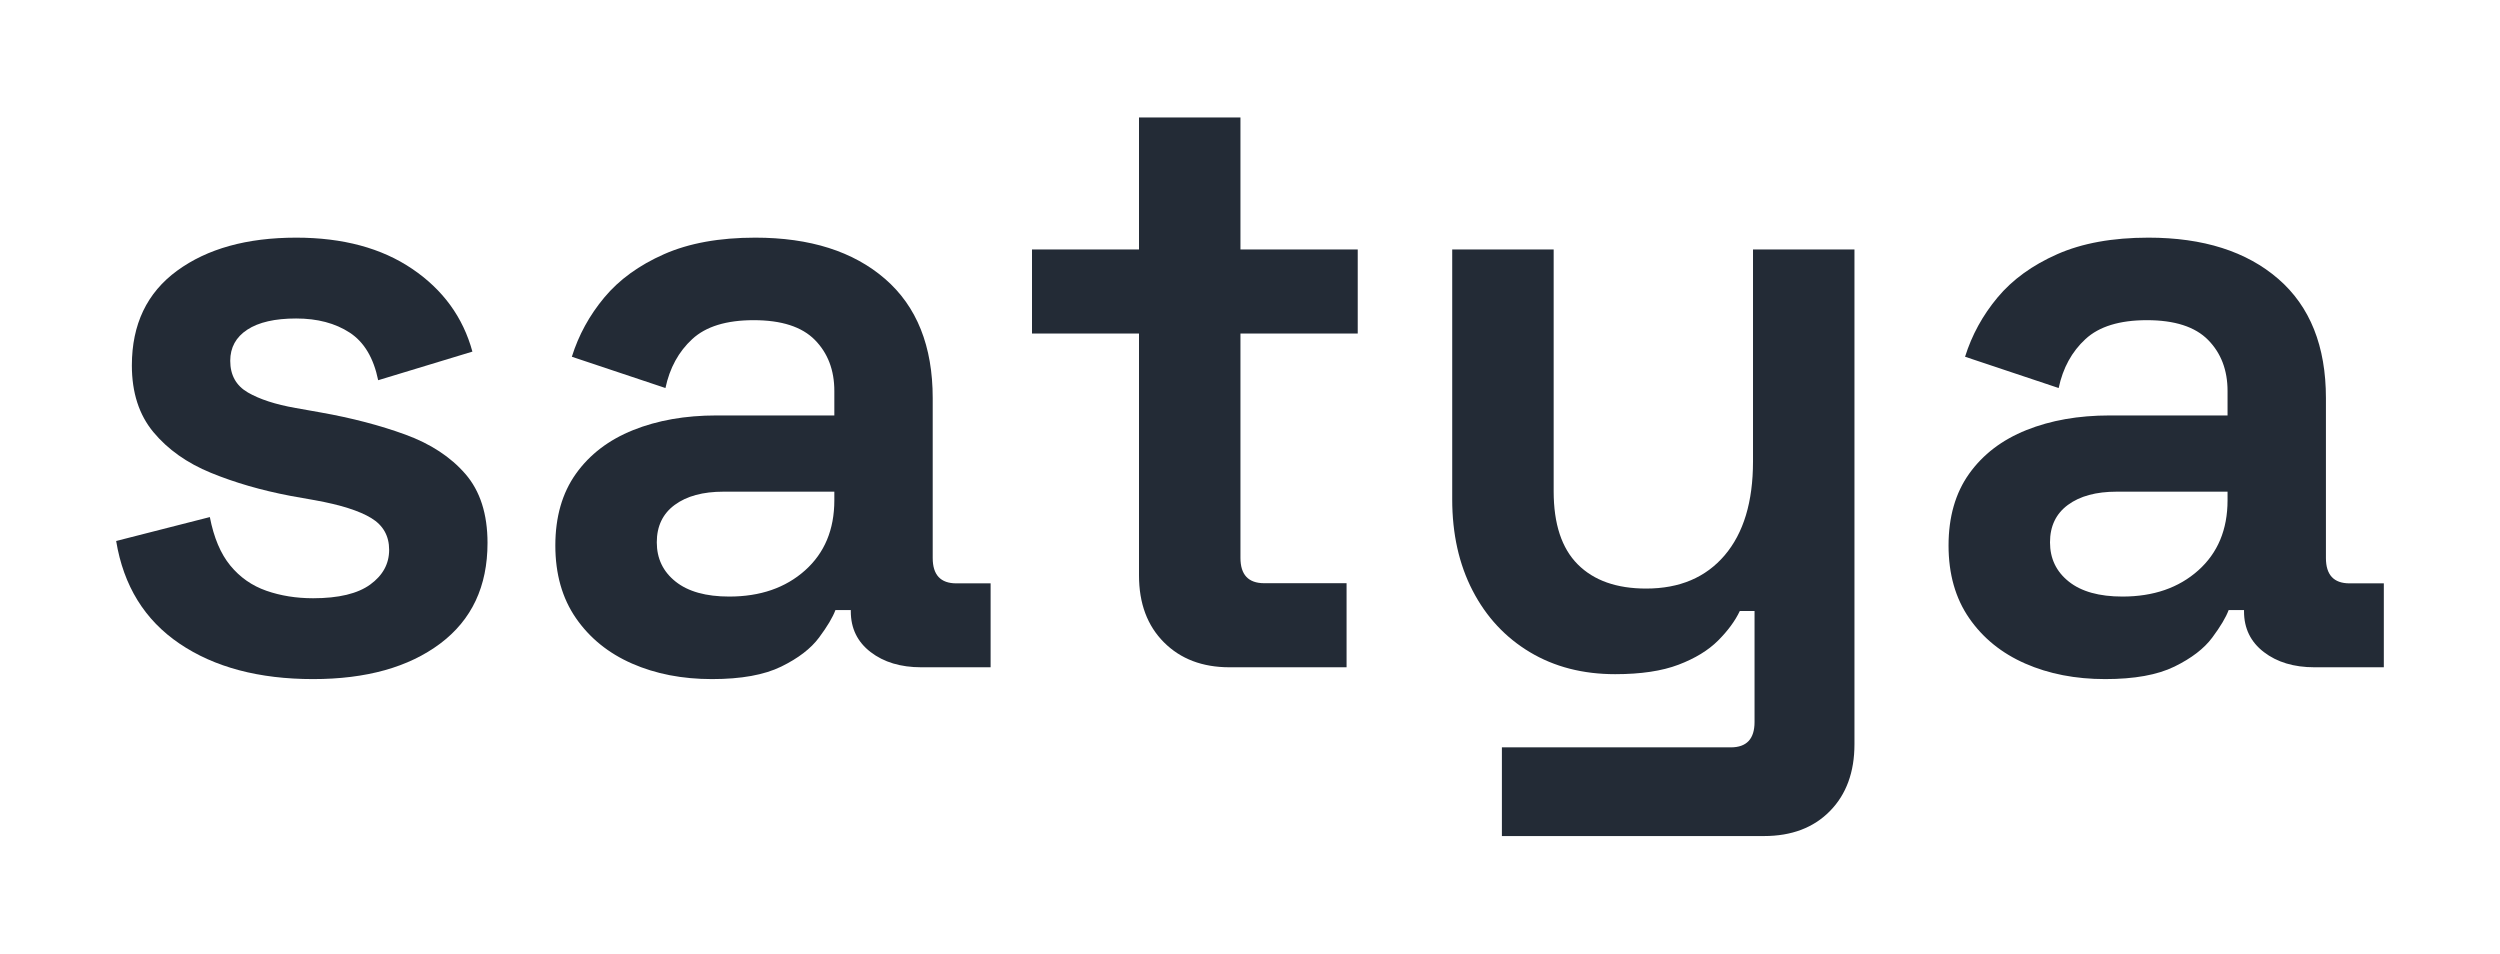
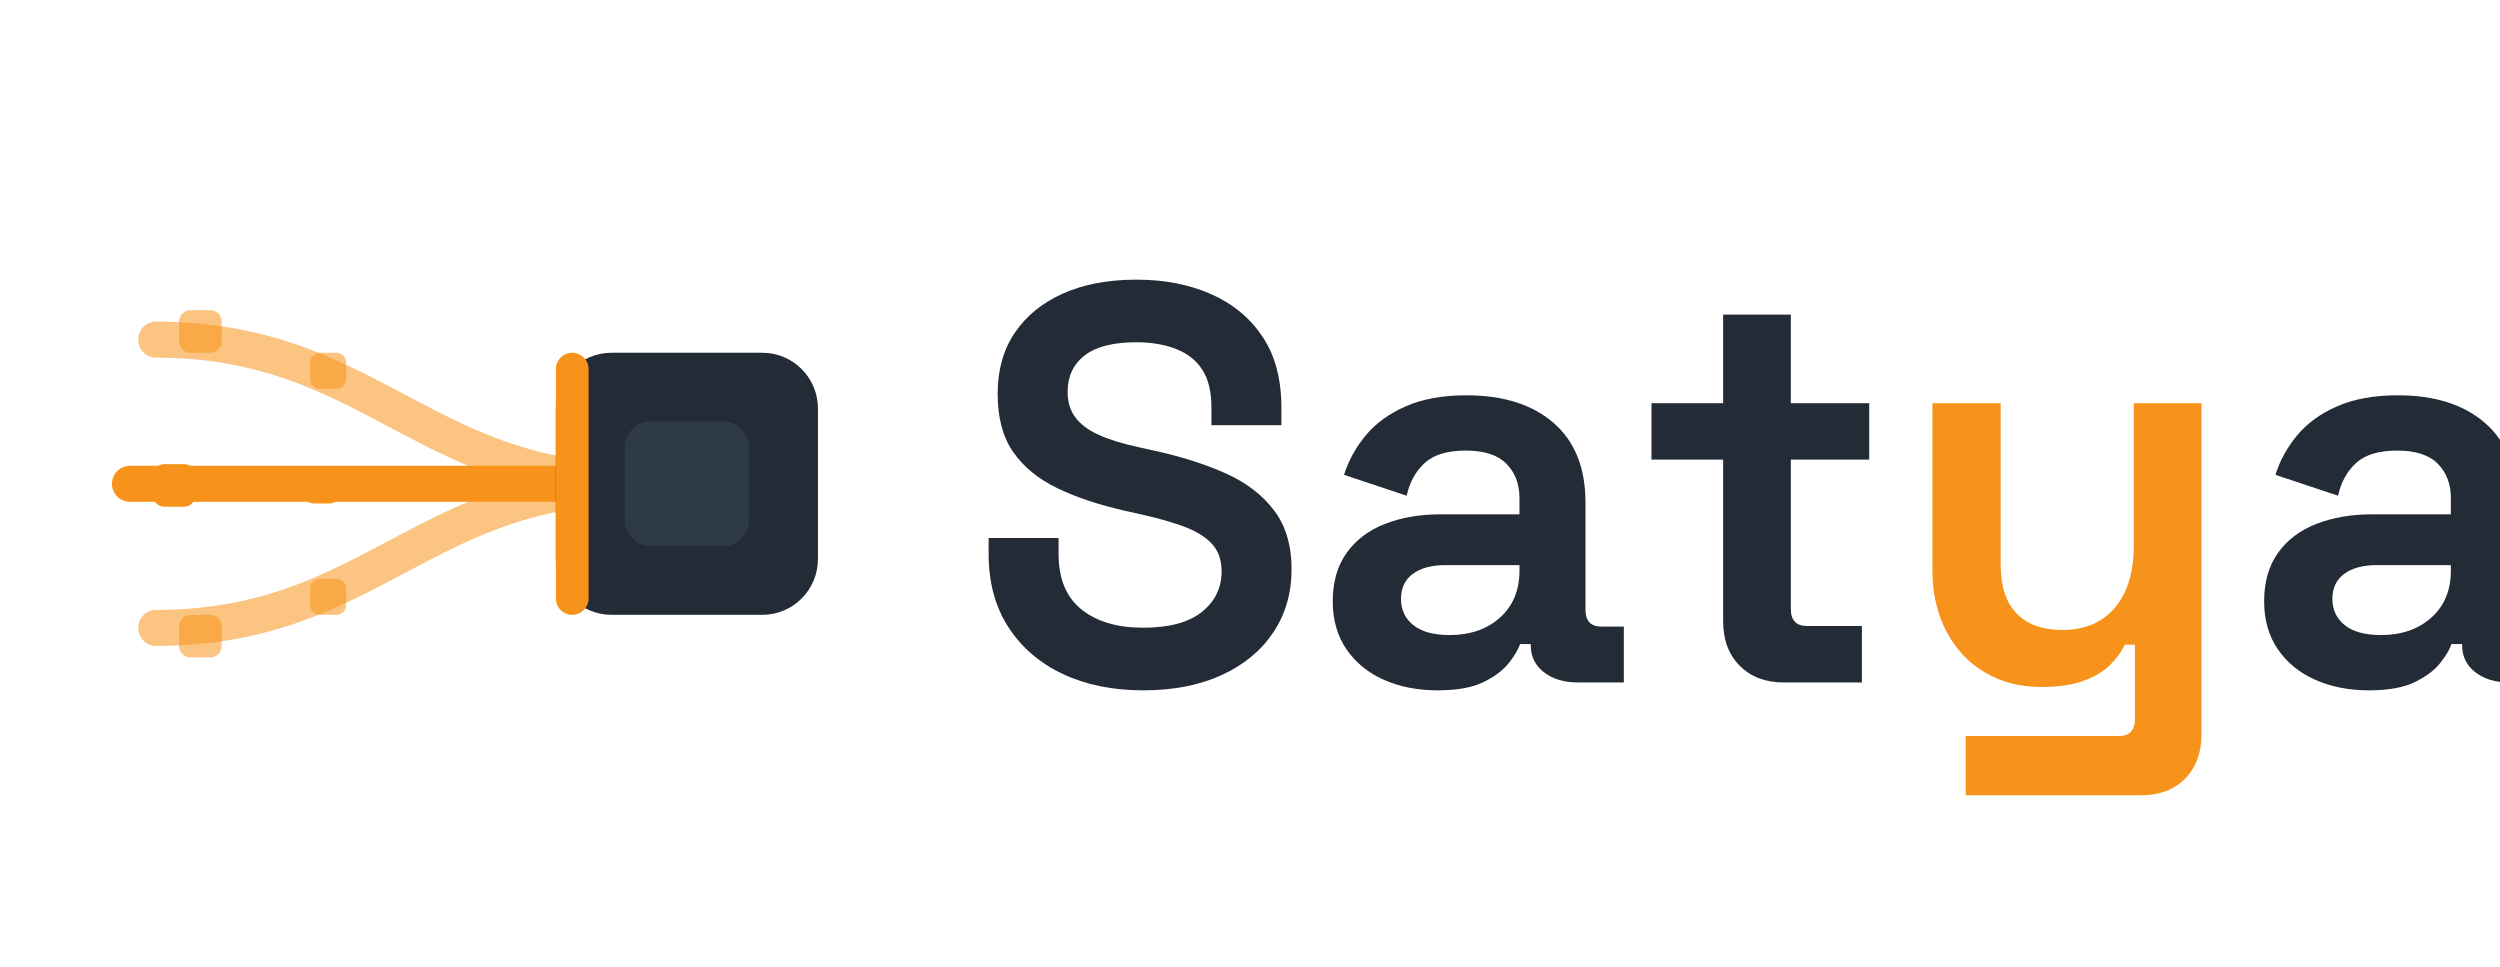
- <svg xmlns="http://www.w3.org/2000/svg" width="430" height="164" viewBox="0 0 430.45 163.73" fill="none" role="img" aria-label="Satya">
-   <g transform="translate(13.745,114.671) scale(0.145296,-0.145296)" fill="#232B36">
-     <g transform="translate(0.0,0)">
-       <path d="M276.437 -14Q180.224 -14 118.181 28.0Q56.137 70 43.05 149.662L154.064 178Q161.152 141.426 178.351 120.507Q195.551 99.589 221.013 90.695Q246.475 81.802 276.437 81.802Q321.837 81.802 344.192 98.089Q366.548 114.376 366.548 139.125Q366.548 163.962 345.28 176.856Q324.012 189.749 278.875 197.924L249.3 203.187Q197.825 213.012 155.35 230.424Q112.875 247.837 87.268 278.574Q61.662 309.312 61.662 357.7Q61.662 430.738 115.268 469.931Q168.875 509.125 256.35 509.125Q339.35 509.125 393.956 472.082Q448.563 435.038 465.213 374.076L353.548 340.175Q345.373 379.924 319.736 396.624Q294.099 413.324 256.35 413.324Q218.688 413.324 198.464 400.08Q178.239 386.837 178.239 363.175Q178.239 337.776 199.114 325.663Q219.988 313.551 255.563 307.289L285.137 302.026Q340.612 292.201 385.631 275.789Q430.65 259.376 456.888 229.095Q483.125 198.813 483.125 147.338Q483.125 70.125 427.019 28.063Q370.913 -14 276.437 -14Z" />
+ <svg xmlns="http://www.w3.org/2000/svg" width="931" height="360" viewBox="0 0 931 360" fill="none" role="img" aria-label="Satya">
+   <g transform="translate(24,24) scale(0.61)">
+     <g stroke="#F7931A" stroke-width="22" stroke-linecap="round" fill="none">
+       <path d="M56 168 C 168 168, 208 232, 300 250" opacity="0.55" />
+       <path d="M40 256 C 170 256, 210 256, 300 256" />
+       <path d="M56 344 C 168 344, 208 280, 300 262" opacity="0.55" />
    </g>
-     <g transform="translate(524.0,0)">
-       <path d="M225.137 -14Q172.312 -14 130.356 4.413Q88.399 22.825 63.943 58.194Q39.487 93.563 39.487 144.3Q39.487 195.125 63.943 229.407Q88.399 263.688 131.681 281.057Q174.962 298.426 230.437 298.426H370.111V327.388Q370.111 364.487 347.061 387.905Q324.012 411.324 274.525 411.324Q226.038 411.324 201.77 388.949Q177.501 366.574 169.977 330.913L59.05 367.988Q71.05 406.426 97.506 438.188Q123.962 469.95 168.331 489.538Q212.7 509.125 276.35 509.125Q373.825 509.125 430.257 460.213Q486.688 411.3 486.688 318.913V129.452Q486.688 99.452 514.688 99.452H555.3V0H473.05Q436.574 0 413.099 18.044Q389.624 36.087 389.624 66.262V67.787H371.411Q366.624 54.913 352.055 35.281Q337.487 15.65 307.224 0.825Q276.962 -14 225.137 -14ZM245.563 83.802Q300.662 83.802 335.386 114.789Q370.111 145.776 370.111 197.924V208.099H238.738Q202.251 208.099 180.983 192.443Q159.714 176.787 159.714 148.038Q159.714 119.289 181.983 101.545Q204.251 83.802 245.563 83.802Z" />
+     <g fill="#F7931A">
+       <rect x="70" y="150" width="26" height="26" rx="7" opacity="0.55" />
+       <rect x="150" y="176" width="22" height="22" rx="6" opacity="0.55" />
+       <rect x="54" y="244" width="26" height="26" rx="7" />
+       <rect x="146" y="246" width="22" height="22" rx="6" />
+       <rect x="70" y="336" width="26" height="26" rx="7" opacity="0.55" />
+       <rect x="150" y="314" width="22" height="22" rx="6" opacity="0.55" />
    </g>
-     <g transform="translate(1102.0,0)">
-       <path d="M260.35 0Q212.224 0 182.687 29.582Q153.149 59.163 153.149 108.851V395.499H26.35V495.125H153.149V651.574H273.376V495.125H412.35V395.499H273.376V129.627Q273.376 99.627 301.551 99.627H399.125V0Z" />
+     <rect x="300" y="176" width="160" height="160" rx="34" fill="#232B36" />
+     <rect x="300" y="176" width="20" height="160" rx="10" fill="#F7931A" />
+     <rect x="342" y="218" width="76" height="76" rx="16" fill="#2E3A48" />
+   </g>
+   <g transform="translate(360.6,254.14)">
+     <g fill="#232B36">
+       <g transform="translate(0,0) scale(0.21008,-0.21008)">
+         <path d="M310 -14Q229 -14 167.5 15.0Q106 44 71.0 98.0Q36 152 36 228V256H160V228Q160 162 200.5 129.5Q241 97 310 97Q379 97 414.0 125.0Q449 153 449 197Q449 227 432.0 245.5Q415 264 383.0 276.0Q351 288 306 298L279 304Q208 320 157.5 344.5Q107 369 79.5 408.5Q52 448 52 512Q52 575 82.5 620.0Q113 665 168.0 689.5Q223 714 298 714Q372 714 430.0 688.5Q488 663 521.5 613.0Q555 563 555 487V456H431V487Q431 529 415.0 554.0Q399 579 368.5 591.0Q338 603 298 603Q236 603 206.0 579.5Q176 556 176 515Q176 488 190.0 469.5Q204 451 232.0 438.5Q260 426 302 417L329 411Q402 395 456.5 370.5Q511 346 542.0 305.0Q573 264 573 201Q573 137 540.5 88.5Q508 40 449.0 13.0Q390 -14 310 -14Z" />
+       </g>
+       <g transform="translate(127.521,0) scale(0.21008,-0.21008)">
+         <path d="M225 -14Q172 -14 130.0 4.5Q88 23 63.5 58.5Q39 94 39 144Q39 195 63.5 229.5Q88 264 131.5 281.0Q175 298 230 298H370V327Q370 364 347.0 387.5Q324 411 275 411Q226 411 202.0 389.0Q178 367 170 331L59 368Q71 406 97.5 438.0Q124 470 168.5 489.5Q213 509 276 509Q374 509 430.5 460.0Q487 411 487 319V129Q487 99 515 99H555V0H473Q437 0 413.5 18.0Q390 36 390 66V68H371Q367 55 352.0 35.5Q337 16 307.0 1.0Q277 -14 225 -14ZM246 84Q301 84 335.5 115.0Q370 146 370 198V208H239Q202 208 181.0 192.5Q160 177 160 148Q160 119 182.0 101.5Q204 84 246 84Z" />
+       </g>
+       <g transform="translate(248.9496,0) scale(0.21008,-0.21008)">
+         <path d="M260 0Q212 0 182.5 29.5Q153 59 153 109V395H26V495H153V652H273V495H412V395H273V130Q273 100 302 100H399V0Z" />
+       </g>
+       <g transform="translate(474.3698,0) scale(0.21008,-0.21008)">
+         <path d="M225 -14Q172 -14 130.0 4.5Q88 23 63.5 58.5Q39 94 39 144Q39 195 63.5 229.5Q88 264 131.5 281.0Q175 298 230 298H370V327Q370 364 347.0 387.5Q324 411 275 411Q226 411 202.0 389.0Q178 367 170 331L59 368Q71 406 97.5 438.0Q124 470 168.5 489.5Q213 509 276 509Q374 509 430.5 460.0Q487 411 487 319V129Q487 99 515 99H555V0H473Q437 0 413.5 18.0Q390 36 390 66V68H371Q367 55 352.0 35.5Q337 16 307.0 1.0Q277 -14 225 -14ZM246 84Q301 84 335.5 115.0Q370 146 370 198V208H239Q202 208 181.0 192.5Q160 177 160 148Q160 119 182.0 101.5Q204 84 246 84Z" />
+       </g>
    </g>
-     <g transform="translate(1559.0,0)">
-       <path d="M126.187 -200V-94.898H397.411Q425.586 -94.898 425.586 -64.898V66.662H408.111Q399.761 49.05 382.367 31.656Q364.974 14.262 335.493 3.044Q306.012 -8.175 260.399 -8.175Q202.924 -8.175 159.337 17.931Q115.749 44.038 91.531 90.776Q67.312 137.513 67.312 199.038V495.125H187.539V208.513Q187.539 150.501 216.133 121.889Q244.726 93.277 297.125 93.277Q356.612 93.277 390.187 132.695Q423.761 172.114 423.761 243.825V495.125H543.988V-91.149Q543.988 -140.837 514.907 -170.418Q485.825 -200 436.787 -200Z" />
-     </g>
-     <g transform="translate(2175.0,0)">
-       <path d="M225.137 -14Q172.312 -14 130.356 4.413Q88.399 22.825 63.943 58.194Q39.487 93.563 39.487 144.3Q39.487 195.125 63.943 229.407Q88.399 263.688 131.681 281.057Q174.962 298.426 230.437 298.426H370.111V327.388Q370.111 364.487 347.061 387.905Q324.012 411.324 274.525 411.324Q226.038 411.324 201.77 388.949Q177.501 366.574 169.977 330.913L59.05 367.988Q71.05 406.426 97.506 438.188Q123.962 469.95 168.331 489.538Q212.7 509.125 276.35 509.125Q373.825 509.125 430.257 460.213Q486.688 411.3 486.688 318.913V129.452Q486.688 99.452 514.688 99.452H555.3V0H473.05Q436.574 0 413.099 18.044Q389.624 36.087 389.624 66.262V67.787H371.411Q366.624 54.913 352.055 35.281Q337.487 15.65 307.224 0.825Q276.962 -14 225.137 -14ZM245.563 83.802Q300.662 83.802 335.386 114.789Q370.111 145.776 370.111 197.924V208.099H238.738Q202.251 208.099 180.983 192.443Q159.714 176.787 159.714 148.038Q159.714 119.289 181.983 101.545Q204.251 83.802 245.563 83.802Z" />
+     <g fill="#F7931A">
+       <g transform="translate(344.958,0) scale(0.21008,-0.21008)">
+         <path d="M126 -200V-95H397Q426 -95 426 -65V67H408Q400 49 382.5 31.5Q365 14 335.5 3.0Q306 -8 260 -8Q203 -8 159.5 18.0Q116 44 91.5 91.0Q67 138 67 199V495H188V209Q188 151 216.5 122.0Q245 93 297 93Q357 93 390.5 132.5Q424 172 424 244V495H544V-91Q544 -141 515.0 -170.5Q486 -200 437 -200Z" />
+       </g>
    </g>
  </g>
</svg>
